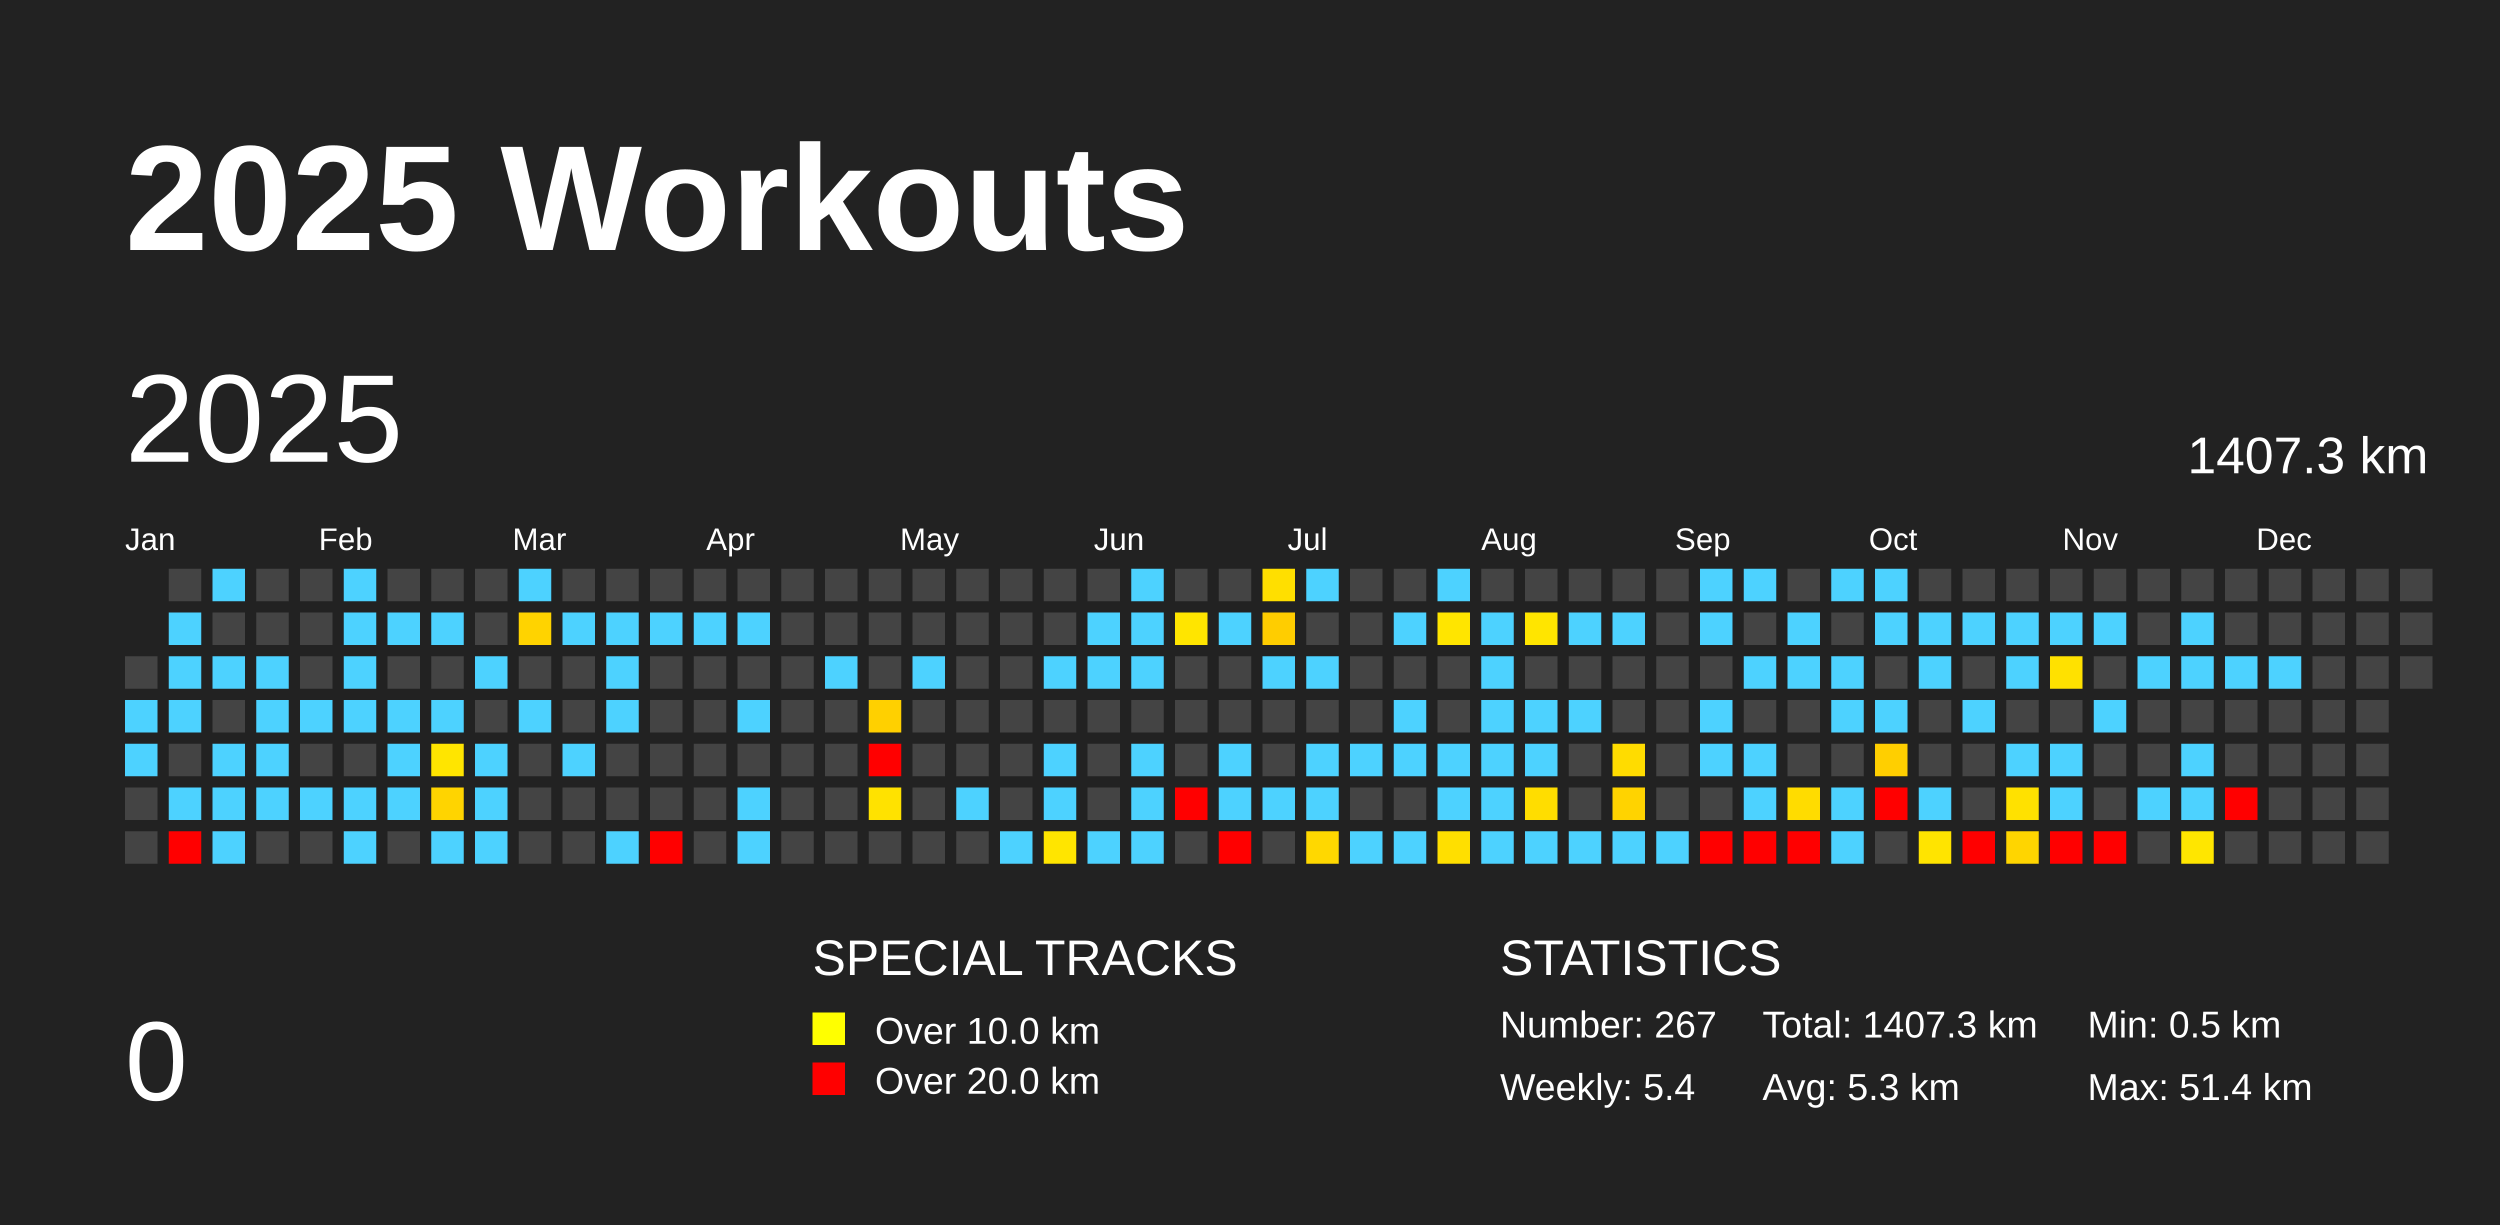
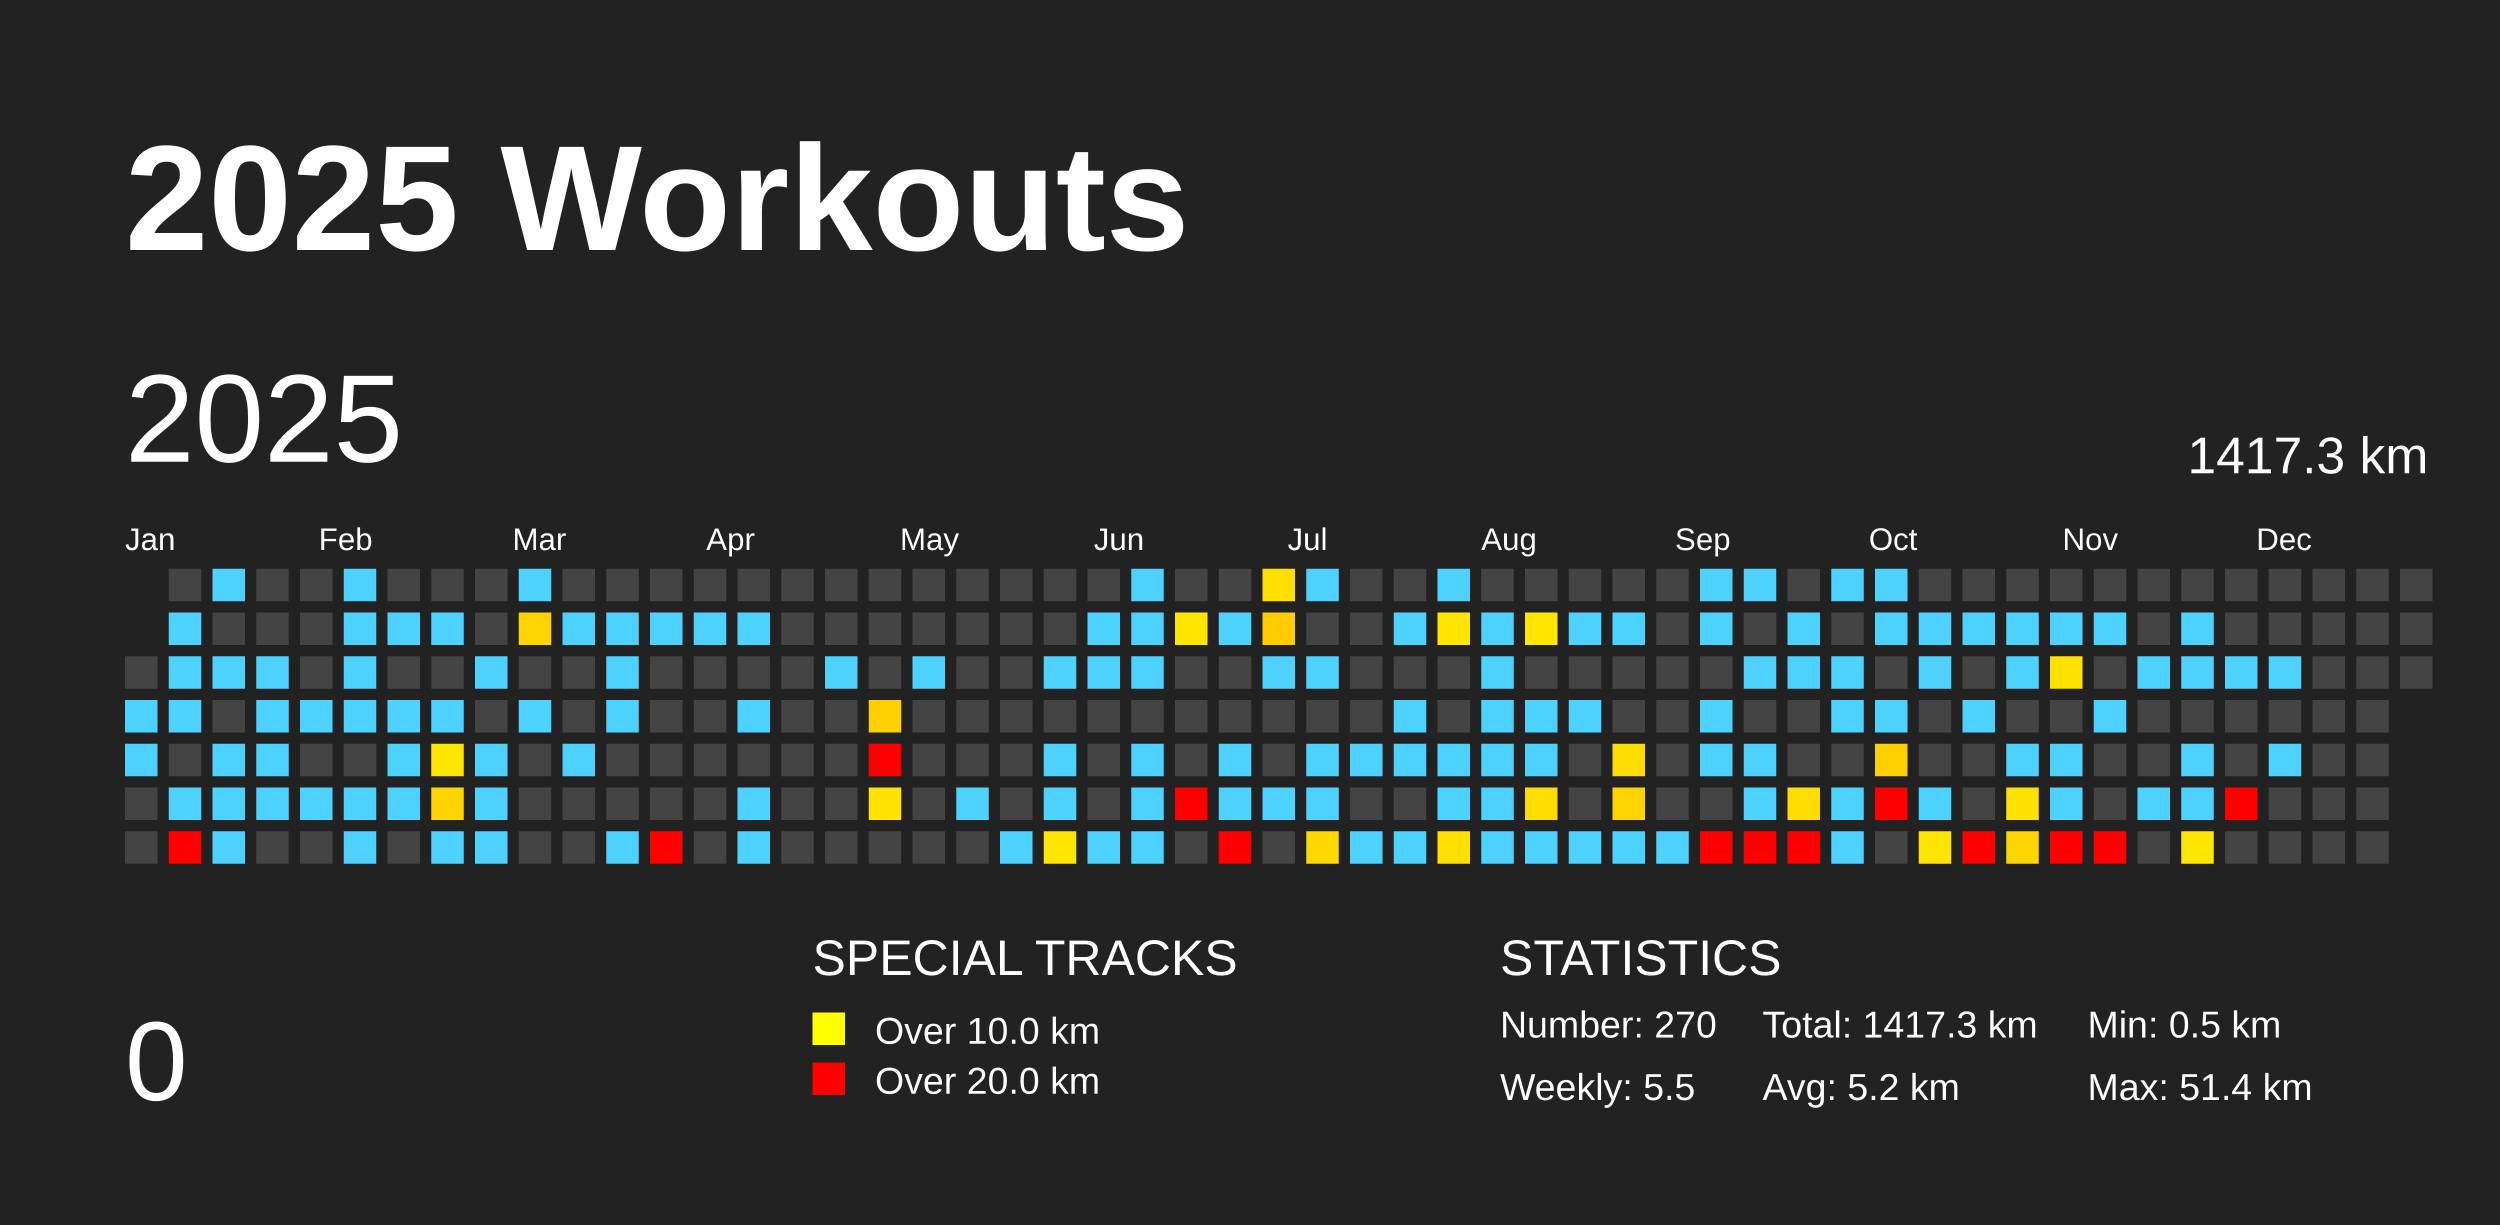
<svg xmlns="http://www.w3.org/2000/svg" baseProfile="full" height="98mm" version="1.1" viewBox="0,0,200,98" width="200mm">
  <defs />
  <rect fill="#222222" height="98" width="200" x="0" y="0" />
  <text fill="#FFFFFF" style="font-size:12px; font-family:Arial; font-weight:bold;" x="10" y="20">2025 Workouts</text>
  <text fill="#FFFFFF" style="font-size:9px; font-family:Arial" x="10" y="88">0</text>
  <text fill="#FFFFFF" style="font-size:4px; font-family:Arial" x="65" y="78">SPECIAL TRACKS</text>
  <rect fill="yellow" height="2.6" width="2.6" x="65" y="81" />
  <text fill="#FFFFFF" style="font-size:3px; font-family:Arial" x="70" y="83.5">Over 10.0 km</text>
  <rect fill="red" height="2.6" width="2.6" x="65" y="85" />
  <text fill="#FFFFFF" style="font-size:3px; font-family:Arial" x="70" y="87.5">Over 20.0 km</text>
  <text fill="#FFFFFF" style="font-size:4px; font-family:Arial" x="120" y="78">STATISTICS</text>
-   <text fill="#FFFFFF" style="font-size:3px; font-family:Arial" x="120" y="83">Number: 267</text>
-   <text fill="#FFFFFF" style="font-size:3px; font-family:Arial" x="120" y="88">Weekly: 5.4</text>
-   <text fill="#FFFFFF" style="font-size:3px; font-family:Arial" x="141" y="83">Total: 1407.3 km</text>
-   <text fill="#FFFFFF" style="font-size:3px; font-family:Arial" x="141" y="88">Avg: 5.3 km</text>
+   <text fill="#FFFFFF" style="font-size:3px; font-family:Arial" x="120" y="83">Number: 270</text>
+   <text fill="#FFFFFF" style="font-size:3px; font-family:Arial" x="120" y="88">Weekly: 5.5</text>
+   <text fill="#FFFFFF" style="font-size:3px; font-family:Arial" x="141" y="83">Total: 1417.3 km</text>
+   <text fill="#FFFFFF" style="font-size:3px; font-family:Arial" x="141" y="88">Avg: 5.2 km</text>
  <text fill="#FFFFFF" style="font-size:3px; font-family:Arial" x="167" y="83">Min: 0.5 km</text>
  <text fill="#FFFFFF" style="font-size:3px; font-family:Arial" x="167" y="88">Max: 51.4 km</text>
  <text dominant-baseline="hanging" fill="#FFFFFF" style="font-size:10.0px; font-family:Arial;" x="10" y="30">2025</text>
-   <text dominant-baseline="hanging" fill="#FFFFFF" style="font-size:4.125px; font-family:Arial;" x="175" y="35">1407.3 km</text>
+   <text dominant-baseline="hanging" fill="#FFFFFF" style="font-size:4.125px; font-family:Arial;" x="175" y="35">1417.3 km</text>
  <text fill="#FFFFFF" style="font-size:2.5px; font-family:Arial" x="10.0" y="44">Jan</text>
  <text fill="#FFFFFF" style="font-size:2.5px; font-family:Arial" x="25.5" y="44">Feb</text>
  <text fill="#FFFFFF" style="font-size:2.5px; font-family:Arial" x="41.0" y="44">Mar</text>
  <text fill="#FFFFFF" style="font-size:2.5px; font-family:Arial" x="56.5" y="44">Apr</text>
  <text fill="#FFFFFF" style="font-size:2.5px; font-family:Arial" x="72.0" y="44">May</text>
  <text fill="#FFFFFF" style="font-size:2.5px; font-family:Arial" x="87.5" y="44">Jun</text>
  <text fill="#FFFFFF" style="font-size:2.5px; font-family:Arial" x="103.0" y="44">Jul</text>
  <text fill="#FFFFFF" style="font-size:2.5px; font-family:Arial" x="118.5" y="44">Aug</text>
  <text fill="#FFFFFF" style="font-size:2.5px; font-family:Arial" x="134.0" y="44">Sep</text>
  <text fill="#FFFFFF" style="font-size:2.5px; font-family:Arial" x="149.5" y="44">Oct</text>
  <text fill="#FFFFFF" style="font-size:2.5px; font-family:Arial" x="165.0" y="44">Nov</text>
  <text fill="#FFFFFF" style="font-size:2.5px; font-family:Arial" x="180.5" y="44">Dec</text>
  <rect fill="#444444" height="2.6" width="2.6" x="10.0" y="52.5" />
  <rect fill="#4dd2ff" height="2.6" width="2.6" x="10.0" y="56.0" />
  <rect fill="#4dd2ff" height="2.6" width="2.6" x="10.0" y="59.5" />
  <rect fill="#444444" height="2.6" width="2.6" x="10.0" y="63.0" />
  <rect fill="#444444" height="2.6" width="2.6" x="10.0" y="66.5" />
  <rect fill="#444444" height="2.6" width="2.6" x="13.5" y="45.5" />
  <rect fill="#4dd2ff" height="2.6" width="2.6" x="13.5" y="49.0" />
  <rect fill="#4dd2ff" height="2.6" width="2.6" x="13.5" y="52.5" />
  <rect fill="#4dd2ff" height="2.6" width="2.6" x="13.5" y="56.0" />
  <rect fill="#444444" height="2.6" width="2.6" x="13.5" y="59.5" />
  <rect fill="#4dd2ff" height="2.6" width="2.6" x="13.5" y="63.0" />
  <rect fill="red" height="2.6" width="2.6" x="13.5" y="66.5" />
  <rect fill="#4dd2ff" height="2.6" width="2.6" x="17.0" y="45.5" />
  <rect fill="#444444" height="2.6" width="2.6" x="17.0" y="49.0" />
  <rect fill="#4dd2ff" height="2.6" width="2.6" x="17.0" y="52.5" />
  <rect fill="#444444" height="2.6" width="2.6" x="17.0" y="56.0" />
  <rect fill="#4dd2ff" height="2.6" width="2.6" x="17.0" y="59.5" />
  <rect fill="#4dd2ff" height="2.6" width="2.6" x="17.0" y="63.0" />
  <rect fill="#4dd2ff" height="2.6" width="2.6" x="17.0" y="66.5" />
  <rect fill="#444444" height="2.6" width="2.6" x="20.5" y="45.5" />
  <rect fill="#444444" height="2.6" width="2.6" x="20.5" y="49.0" />
  <rect fill="#4dd2ff" height="2.6" width="2.6" x="20.5" y="52.5" />
  <rect fill="#4dd2ff" height="2.6" width="2.6" x="20.5" y="56.0" />
  <rect fill="#4dd2ff" height="2.6" width="2.6" x="20.5" y="59.5" />
  <rect fill="#4dd2ff" height="2.6" width="2.6" x="20.5" y="63.0" />
  <rect fill="#444444" height="2.6" width="2.6" x="20.5" y="66.5" />
  <rect fill="#444444" height="2.6" width="2.6" x="24.0" y="45.5" />
  <rect fill="#444444" height="2.6" width="2.6" x="24.0" y="49.0" />
  <rect fill="#444444" height="2.6" width="2.6" x="24.0" y="52.5" />
  <rect fill="#4dd2ff" height="2.6" width="2.6" x="24.0" y="56.0" />
  <rect fill="#444444" height="2.6" width="2.6" x="24.0" y="59.5" />
  <rect fill="#4dd2ff" height="2.6" width="2.6" x="24.0" y="63.0" />
  <rect fill="#444444" height="2.6" width="2.6" x="24.0" y="66.5" />
  <rect fill="#4dd2ff" height="2.6" width="2.6" x="27.5" y="45.5" />
  <rect fill="#4dd2ff" height="2.6" width="2.6" x="27.5" y="49.0" />
  <rect fill="#4dd2ff" height="2.6" width="2.6" x="27.5" y="52.5" />
  <rect fill="#4dd2ff" height="2.6" width="2.6" x="27.5" y="56.0" />
  <rect fill="#444444" height="2.6" width="2.6" x="27.5" y="59.5" />
  <rect fill="#4dd2ff" height="2.6" width="2.6" x="27.5" y="63.0" />
  <rect fill="#4dd2ff" height="2.6" width="2.6" x="27.5" y="66.5" />
  <rect fill="#444444" height="2.6" width="2.6" x="31.0" y="45.5" />
  <rect fill="#4dd2ff" height="2.6" width="2.6" x="31.0" y="49.0" />
  <rect fill="#444444" height="2.6" width="2.6" x="31.0" y="52.5" />
  <rect fill="#4dd2ff" height="2.6" width="2.6" x="31.0" y="56.0" />
  <rect fill="#4dd2ff" height="2.6" width="2.6" x="31.0" y="59.5" />
  <rect fill="#4dd2ff" height="2.6" width="2.6" x="31.0" y="63.0" />
  <rect fill="#444444" height="2.6" width="2.6" x="31.0" y="66.5" />
  <rect fill="#444444" height="2.6" width="2.6" x="34.5" y="45.5" />
  <rect fill="#4dd2ff" height="2.6" width="2.6" x="34.5" y="49.0" />
  <rect fill="#444444" height="2.6" width="2.6" x="34.5" y="52.5" />
  <rect fill="#4dd2ff" height="2.6" width="2.6" x="34.5" y="56.0" />
  <rect fill="#ffe500" height="2.6" width="2.6" x="34.5" y="59.5" />
  <rect fill="#ffd400" height="2.6" width="2.6" x="34.5" y="63.0" />
  <rect fill="#4dd2ff" height="2.6" width="2.6" x="34.5" y="66.5" />
  <rect fill="#444444" height="2.6" width="2.6" x="38.0" y="45.5" />
  <rect fill="#444444" height="2.6" width="2.6" x="38.0" y="49.0" />
  <rect fill="#4dd2ff" height="2.6" width="2.6" x="38.0" y="52.5" />
  <rect fill="#444444" height="2.6" width="2.6" x="38.0" y="56.0" />
  <rect fill="#4dd2ff" height="2.6" width="2.6" x="38.0" y="59.5" />
  <rect fill="#4dd2ff" height="2.6" width="2.6" x="38.0" y="63.0" />
  <rect fill="#4dd2ff" height="2.6" width="2.6" x="38.0" y="66.5" />
  <rect fill="#4dd2ff" height="2.6" width="2.6" x="41.5" y="45.5" />
  <rect fill="#ffd300" height="2.6" width="2.6" x="41.5" y="49.0" />
  <rect fill="#444444" height="2.6" width="2.6" x="41.5" y="52.5" />
  <rect fill="#4dd2ff" height="2.6" width="2.6" x="41.5" y="56.0" />
  <rect fill="#444444" height="2.6" width="2.6" x="41.5" y="59.5" />
  <rect fill="#444444" height="2.6" width="2.6" x="41.5" y="63.0" />
  <rect fill="#444444" height="2.6" width="2.6" x="41.5" y="66.5" />
  <rect fill="#444444" height="2.6" width="2.6" x="45.0" y="45.5" />
  <rect fill="#4dd2ff" height="2.6" width="2.6" x="45.0" y="49.0" />
  <rect fill="#444444" height="2.6" width="2.6" x="45.0" y="52.5" />
  <rect fill="#444444" height="2.6" width="2.6" x="45.0" y="56.0" />
  <rect fill="#4dd2ff" height="2.6" width="2.6" x="45.0" y="59.5" />
  <rect fill="#444444" height="2.6" width="2.6" x="45.0" y="63.0" />
  <rect fill="#444444" height="2.6" width="2.6" x="45.0" y="66.5" />
  <rect fill="#444444" height="2.6" width="2.6" x="48.5" y="45.5" />
  <rect fill="#4dd2ff" height="2.6" width="2.6" x="48.5" y="49.0" />
  <rect fill="#4dd2ff" height="2.6" width="2.6" x="48.5" y="52.5" />
  <rect fill="#4dd2ff" height="2.6" width="2.6" x="48.5" y="56.0" />
  <rect fill="#444444" height="2.6" width="2.6" x="48.5" y="59.5" />
  <rect fill="#444444" height="2.6" width="2.6" x="48.5" y="63.0" />
  <rect fill="#4dd2ff" height="2.6" width="2.6" x="48.5" y="66.5" />
  <rect fill="#444444" height="2.6" width="2.6" x="52.0" y="45.5" />
  <rect fill="#4dd2ff" height="2.6" width="2.6" x="52.0" y="49.0" />
  <rect fill="#444444" height="2.6" width="2.6" x="52.0" y="52.5" />
  <rect fill="#444444" height="2.6" width="2.6" x="52.0" y="56.0" />
  <rect fill="#444444" height="2.6" width="2.6" x="52.0" y="59.5" />
  <rect fill="#444444" height="2.6" width="2.6" x="52.0" y="63.0" />
  <rect fill="red" height="2.6" width="2.6" x="52.0" y="66.5" />
  <rect fill="#444444" height="2.6" width="2.6" x="55.5" y="45.5" />
  <rect fill="#4dd2ff" height="2.6" width="2.6" x="55.5" y="49.0" />
  <rect fill="#444444" height="2.6" width="2.6" x="55.5" y="52.5" />
  <rect fill="#444444" height="2.6" width="2.6" x="55.5" y="56.0" />
  <rect fill="#444444" height="2.6" width="2.6" x="55.5" y="59.5" />
  <rect fill="#444444" height="2.6" width="2.6" x="55.5" y="63.0" />
  <rect fill="#444444" height="2.6" width="2.6" x="55.5" y="66.5" />
  <rect fill="#444444" height="2.6" width="2.6" x="59.0" y="45.5" />
  <rect fill="#4dd2ff" height="2.6" width="2.6" x="59.0" y="49.0" />
  <rect fill="#444444" height="2.6" width="2.6" x="59.0" y="52.5" />
  <rect fill="#4dd2ff" height="2.6" width="2.6" x="59.0" y="56.0" />
  <rect fill="#444444" height="2.6" width="2.6" x="59.0" y="59.5" />
  <rect fill="#4dd2ff" height="2.6" width="2.6" x="59.0" y="63.0" />
  <rect fill="#4dd2ff" height="2.6" width="2.6" x="59.0" y="66.5" />
  <rect fill="#444444" height="2.6" width="2.6" x="62.5" y="45.5" />
  <rect fill="#444444" height="2.6" width="2.6" x="62.5" y="49.0" />
  <rect fill="#444444" height="2.6" width="2.6" x="62.5" y="52.5" />
  <rect fill="#444444" height="2.6" width="2.6" x="62.5" y="56.0" />
  <rect fill="#444444" height="2.6" width="2.6" x="62.5" y="59.5" />
  <rect fill="#444444" height="2.6" width="2.6" x="62.5" y="63.0" />
  <rect fill="#444444" height="2.6" width="2.6" x="62.5" y="66.5" />
  <rect fill="#444444" height="2.6" width="2.6" x="66.0" y="45.5" />
  <rect fill="#444444" height="2.6" width="2.6" x="66.0" y="49.0" />
  <rect fill="#4dd2ff" height="2.6" width="2.6" x="66.0" y="52.5" />
  <rect fill="#444444" height="2.6" width="2.6" x="66.0" y="56.0" />
  <rect fill="#444444" height="2.6" width="2.6" x="66.0" y="59.5" />
  <rect fill="#444444" height="2.6" width="2.6" x="66.0" y="63.0" />
  <rect fill="#444444" height="2.6" width="2.6" x="66.0" y="66.5" />
  <rect fill="#444444" height="2.6" width="2.6" x="69.5" y="45.5" />
  <rect fill="#444444" height="2.6" width="2.6" x="69.5" y="49.0" />
  <rect fill="#444444" height="2.6" width="2.6" x="69.5" y="52.5" />
  <rect fill="#ffd000" height="2.6" width="2.6" x="69.5" y="56.0" />
  <rect fill="red" height="2.6" width="2.6" x="69.5" y="59.5" />
  <rect fill="#ffe200" height="2.6" width="2.6" x="69.5" y="63.0" />
  <rect fill="#444444" height="2.6" width="2.6" x="69.5" y="66.5" />
  <rect fill="#444444" height="2.6" width="2.6" x="73.0" y="45.5" />
  <rect fill="#444444" height="2.6" width="2.6" x="73.0" y="49.0" />
  <rect fill="#4dd2ff" height="2.6" width="2.6" x="73.0" y="52.5" />
  <rect fill="#444444" height="2.6" width="2.6" x="73.0" y="56.0" />
  <rect fill="#444444" height="2.6" width="2.6" x="73.0" y="59.5" />
  <rect fill="#444444" height="2.6" width="2.6" x="73.0" y="63.0" />
  <rect fill="#444444" height="2.6" width="2.6" x="73.0" y="66.5" />
  <rect fill="#444444" height="2.6" width="2.6" x="76.5" y="45.5" />
  <rect fill="#444444" height="2.6" width="2.6" x="76.5" y="49.0" />
  <rect fill="#444444" height="2.6" width="2.6" x="76.5" y="52.5" />
  <rect fill="#444444" height="2.6" width="2.6" x="76.5" y="56.0" />
  <rect fill="#444444" height="2.6" width="2.6" x="76.5" y="59.5" />
  <rect fill="#4dd2ff" height="2.6" width="2.6" x="76.5" y="63.0" />
  <rect fill="#444444" height="2.6" width="2.6" x="76.5" y="66.5" />
  <rect fill="#444444" height="2.6" width="2.6" x="80.0" y="45.5" />
  <rect fill="#444444" height="2.6" width="2.6" x="80.0" y="49.0" />
  <rect fill="#444444" height="2.6" width="2.6" x="80.0" y="52.5" />
  <rect fill="#444444" height="2.6" width="2.6" x="80.0" y="56.0" />
  <rect fill="#444444" height="2.6" width="2.6" x="80.0" y="59.5" />
  <rect fill="#444444" height="2.6" width="2.6" x="80.0" y="63.0" />
  <rect fill="#4dd2ff" height="2.6" width="2.6" x="80.0" y="66.5" />
  <rect fill="#444444" height="2.6" width="2.6" x="83.5" y="45.5" />
  <rect fill="#444444" height="2.6" width="2.6" x="83.5" y="49.0" />
  <rect fill="#4dd2ff" height="2.6" width="2.6" x="83.5" y="52.5" />
  <rect fill="#444444" height="2.6" width="2.6" x="83.5" y="56.0" />
  <rect fill="#4dd2ff" height="2.6" width="2.6" x="83.5" y="59.5" />
  <rect fill="#4dd2ff" height="2.6" width="2.6" x="83.5" y="63.0" />
  <rect fill="#ffe500" height="2.6" width="2.6" x="83.5" y="66.5" />
  <rect fill="#444444" height="2.6" width="2.6" x="87.0" y="45.5" />
  <rect fill="#4dd2ff" height="2.6" width="2.6" x="87.0" y="49.0" />
  <rect fill="#4dd2ff" height="2.6" width="2.6" x="87.0" y="52.5" />
  <rect fill="#444444" height="2.6" width="2.6" x="87.0" y="56.0" />
  <rect fill="#444444" height="2.6" width="2.6" x="87.0" y="59.5" />
  <rect fill="#444444" height="2.6" width="2.6" x="87.0" y="63.0" />
  <rect fill="#4dd2ff" height="2.6" width="2.6" x="87.0" y="66.5" />
  <rect fill="#4dd2ff" height="2.6" width="2.6" x="90.5" y="45.5" />
  <rect fill="#4dd2ff" height="2.6" width="2.6" x="90.5" y="49.0" />
  <rect fill="#4dd2ff" height="2.6" width="2.6" x="90.5" y="52.5" />
  <rect fill="#444444" height="2.6" width="2.6" x="90.5" y="56.0" />
  <rect fill="#4dd2ff" height="2.6" width="2.6" x="90.5" y="59.5" />
  <rect fill="#4dd2ff" height="2.6" width="2.6" x="90.5" y="63.0" />
  <rect fill="#4dd2ff" height="2.6" width="2.6" x="90.5" y="66.5" />
  <rect fill="#444444" height="2.6" width="2.6" x="94.0" y="45.5" />
  <rect fill="#ffe500" height="2.6" width="2.6" x="94.0" y="49.0" />
  <rect fill="#444444" height="2.6" width="2.6" x="94.0" y="52.5" />
  <rect fill="#444444" height="2.6" width="2.6" x="94.0" y="56.0" />
  <rect fill="#444444" height="2.6" width="2.6" x="94.0" y="59.5" />
  <rect fill="red" height="2.6" width="2.6" x="94.0" y="63.0" />
  <rect fill="#444444" height="2.6" width="2.6" x="94.0" y="66.5" />
  <rect fill="#444444" height="2.6" width="2.6" x="97.5" y="45.5" />
  <rect fill="#4dd2ff" height="2.6" width="2.6" x="97.5" y="49.0" />
  <rect fill="#444444" height="2.6" width="2.6" x="97.5" y="52.5" />
  <rect fill="#444444" height="2.6" width="2.6" x="97.5" y="56.0" />
  <rect fill="#4dd2ff" height="2.6" width="2.6" x="97.5" y="59.5" />
  <rect fill="#4dd2ff" height="2.6" width="2.6" x="97.5" y="63.0" />
  <rect fill="red" height="2.6" width="2.6" x="97.5" y="66.5" />
  <rect fill="#ffdf00" height="2.6" width="2.6" x="101.0" y="45.5" />
  <rect fill="#ffcd00" height="2.6" width="2.6" x="101.0" y="49.0" />
  <rect fill="#4dd2ff" height="2.6" width="2.6" x="101.0" y="52.5" />
  <rect fill="#444444" height="2.6" width="2.6" x="101.0" y="56.0" />
  <rect fill="#444444" height="2.6" width="2.6" x="101.0" y="59.5" />
  <rect fill="#4dd2ff" height="2.6" width="2.6" x="101.0" y="63.0" />
  <rect fill="#444444" height="2.6" width="2.6" x="101.0" y="66.5" />
  <rect fill="#4dd2ff" height="2.6" width="2.6" x="104.5" y="45.5" />
  <rect fill="#444444" height="2.6" width="2.6" x="104.5" y="49.0" />
  <rect fill="#4dd2ff" height="2.6" width="2.6" x="104.5" y="52.5" />
  <rect fill="#444444" height="2.6" width="2.6" x="104.5" y="56.0" />
  <rect fill="#4dd2ff" height="2.6" width="2.6" x="104.5" y="59.5" />
  <rect fill="#4dd2ff" height="2.6" width="2.6" x="104.5" y="63.0" />
  <rect fill="#ffd800" height="2.6" width="2.6" x="104.5" y="66.5" />
  <rect fill="#444444" height="2.6" width="2.6" x="108.0" y="45.5" />
  <rect fill="#444444" height="2.6" width="2.6" x="108.0" y="49.0" />
  <rect fill="#444444" height="2.6" width="2.6" x="108.0" y="52.5" />
  <rect fill="#444444" height="2.6" width="2.6" x="108.0" y="56.0" />
  <rect fill="#4dd2ff" height="2.6" width="2.6" x="108.0" y="59.5" />
  <rect fill="#444444" height="2.6" width="2.6" x="108.0" y="63.0" />
  <rect fill="#4dd2ff" height="2.6" width="2.6" x="108.0" y="66.5" />
  <rect fill="#444444" height="2.6" width="2.6" x="111.5" y="45.5" />
  <rect fill="#4dd2ff" height="2.6" width="2.6" x="111.5" y="49.0" />
  <rect fill="#444444" height="2.6" width="2.6" x="111.5" y="52.5" />
  <rect fill="#4dd2ff" height="2.6" width="2.6" x="111.5" y="56.0" />
  <rect fill="#4dd2ff" height="2.6" width="2.6" x="111.5" y="59.5" />
  <rect fill="#444444" height="2.6" width="2.6" x="111.5" y="63.0" />
  <rect fill="#4dd2ff" height="2.6" width="2.6" x="111.5" y="66.5" />
  <rect fill="#4dd2ff" height="2.6" width="2.6" x="115.0" y="45.5" />
  <rect fill="#ffe500" height="2.6" width="2.6" x="115.0" y="49.0" />
  <rect fill="#444444" height="2.6" width="2.6" x="115.0" y="52.5" />
  <rect fill="#444444" height="2.6" width="2.6" x="115.0" y="56.0" />
  <rect fill="#4dd2ff" height="2.6" width="2.6" x="115.0" y="59.5" />
  <rect fill="#4dd2ff" height="2.6" width="2.6" x="115.0" y="63.0" />
  <rect fill="#ffdf00" height="2.6" width="2.6" x="115.0" y="66.5" />
  <rect fill="#444444" height="2.6" width="2.6" x="118.5" y="45.5" />
  <rect fill="#4dd2ff" height="2.6" width="2.6" x="118.5" y="49.0" />
  <rect fill="#4dd2ff" height="2.6" width="2.6" x="118.5" y="52.5" />
  <rect fill="#4dd2ff" height="2.6" width="2.6" x="118.5" y="56.0" />
  <rect fill="#4dd2ff" height="2.6" width="2.6" x="118.5" y="59.5" />
  <rect fill="#4dd2ff" height="2.6" width="2.6" x="118.5" y="63.0" />
  <rect fill="#4dd2ff" height="2.6" width="2.6" x="118.5" y="66.5" />
  <rect fill="#444444" height="2.6" width="2.6" x="122.0" y="45.5" />
  <rect fill="#ffe500" height="2.6" width="2.6" x="122.0" y="49.0" />
  <rect fill="#444444" height="2.6" width="2.6" x="122.0" y="52.5" />
  <rect fill="#4dd2ff" height="2.6" width="2.6" x="122.0" y="56.0" />
  <rect fill="#4dd2ff" height="2.6" width="2.6" x="122.0" y="59.5" />
  <rect fill="#ffdd00" height="2.6" width="2.6" x="122.0" y="63.0" />
  <rect fill="#4dd2ff" height="2.6" width="2.6" x="122.0" y="66.5" />
  <rect fill="#444444" height="2.6" width="2.6" x="125.5" y="45.5" />
  <rect fill="#4dd2ff" height="2.6" width="2.6" x="125.5" y="49.0" />
  <rect fill="#444444" height="2.6" width="2.6" x="125.5" y="52.5" />
  <rect fill="#4dd2ff" height="2.6" width="2.6" x="125.5" y="56.0" />
  <rect fill="#444444" height="2.6" width="2.6" x="125.5" y="59.5" />
  <rect fill="#444444" height="2.6" width="2.6" x="125.5" y="63.0" />
  <rect fill="#4dd2ff" height="2.6" width="2.6" x="125.5" y="66.5" />
  <rect fill="#444444" height="2.6" width="2.6" x="129.0" y="45.5" />
  <rect fill="#4dd2ff" height="2.6" width="2.6" x="129.0" y="49.0" />
  <rect fill="#444444" height="2.6" width="2.6" x="129.0" y="52.5" />
  <rect fill="#444444" height="2.6" width="2.6" x="129.0" y="56.0" />
  <rect fill="#ffdc00" height="2.6" width="2.6" x="129.0" y="59.5" />
  <rect fill="#ffd300" height="2.6" width="2.6" x="129.0" y="63.0" />
  <rect fill="#4dd2ff" height="2.6" width="2.6" x="129.0" y="66.5" />
  <rect fill="#444444" height="2.6" width="2.6" x="132.5" y="45.5" />
  <rect fill="#444444" height="2.6" width="2.6" x="132.5" y="49.0" />
  <rect fill="#444444" height="2.6" width="2.6" x="132.5" y="52.5" />
  <rect fill="#444444" height="2.6" width="2.6" x="132.5" y="56.0" />
  <rect fill="#444444" height="2.6" width="2.6" x="132.5" y="59.5" />
  <rect fill="#444444" height="2.6" width="2.6" x="132.5" y="63.0" />
  <rect fill="#4dd2ff" height="2.6" width="2.6" x="132.5" y="66.5" />
  <rect fill="#4dd2ff" height="2.6" width="2.6" x="136.0" y="45.5" />
  <rect fill="#4dd2ff" height="2.6" width="2.6" x="136.0" y="49.0" />
  <rect fill="#444444" height="2.6" width="2.6" x="136.0" y="52.5" />
  <rect fill="#4dd2ff" height="2.6" width="2.6" x="136.0" y="56.0" />
  <rect fill="#4dd2ff" height="2.6" width="2.6" x="136.0" y="59.5" />
  <rect fill="#444444" height="2.6" width="2.6" x="136.0" y="63.0" />
  <rect fill="red" height="2.6" width="2.6" x="136.0" y="66.5" />
  <rect fill="#4dd2ff" height="2.6" width="2.6" x="139.5" y="45.5" />
  <rect fill="#444444" height="2.6" width="2.6" x="139.5" y="49.0" />
  <rect fill="#4dd2ff" height="2.6" width="2.6" x="139.5" y="52.5" />
  <rect fill="#444444" height="2.6" width="2.6" x="139.5" y="56.0" />
  <rect fill="#4dd2ff" height="2.6" width="2.6" x="139.5" y="59.5" />
  <rect fill="#4dd2ff" height="2.6" width="2.6" x="139.5" y="63.0" />
  <rect fill="red" height="2.6" width="2.6" x="139.5" y="66.5" />
  <rect fill="#444444" height="2.6" width="2.6" x="143.0" y="45.5" />
  <rect fill="#4dd2ff" height="2.6" width="2.6" x="143.0" y="49.0" />
  <rect fill="#4dd2ff" height="2.6" width="2.6" x="143.0" y="52.5" />
  <rect fill="#444444" height="2.6" width="2.6" x="143.0" y="56.0" />
  <rect fill="#444444" height="2.6" width="2.6" x="143.0" y="59.5" />
  <rect fill="#ffdc00" height="2.6" width="2.6" x="143.0" y="63.0" />
  <rect fill="red" height="2.6" width="2.6" x="143.0" y="66.5" />
  <rect fill="#4dd2ff" height="2.6" width="2.6" x="146.5" y="45.5" />
  <rect fill="#444444" height="2.6" width="2.6" x="146.5" y="49.0" />
  <rect fill="#4dd2ff" height="2.6" width="2.6" x="146.5" y="52.5" />
  <rect fill="#4dd2ff" height="2.6" width="2.6" x="146.5" y="56.0" />
  <rect fill="#444444" height="2.6" width="2.6" x="146.5" y="59.5" />
  <rect fill="#4dd2ff" height="2.6" width="2.6" x="146.5" y="63.0" />
  <rect fill="#4dd2ff" height="2.6" width="2.6" x="146.5" y="66.5" />
  <rect fill="#4dd2ff" height="2.6" width="2.6" x="150.0" y="45.5" />
  <rect fill="#4dd2ff" height="2.6" width="2.6" x="150.0" y="49.0" />
  <rect fill="#444444" height="2.6" width="2.6" x="150.0" y="52.5" />
  <rect fill="#4dd2ff" height="2.6" width="2.6" x="150.0" y="56.0" />
  <rect fill="#ffcf00" height="2.6" width="2.6" x="150.0" y="59.5" />
  <rect fill="red" height="2.6" width="2.6" x="150.0" y="63.0" />
  <rect fill="#444444" height="2.6" width="2.6" x="150.0" y="66.5" />
  <rect fill="#444444" height="2.6" width="2.6" x="153.5" y="45.5" />
  <rect fill="#4dd2ff" height="2.6" width="2.6" x="153.5" y="49.0" />
  <rect fill="#4dd2ff" height="2.6" width="2.6" x="153.5" y="52.5" />
  <rect fill="#444444" height="2.6" width="2.6" x="153.5" y="56.0" />
  <rect fill="#444444" height="2.6" width="2.6" x="153.5" y="59.5" />
  <rect fill="#4dd2ff" height="2.6" width="2.6" x="153.5" y="63.0" />
  <rect fill="#ffe400" height="2.6" width="2.6" x="153.5" y="66.5" />
  <rect fill="#444444" height="2.6" width="2.6" x="157.0" y="45.5" />
  <rect fill="#4dd2ff" height="2.6" width="2.6" x="157.0" y="49.0" />
  <rect fill="#444444" height="2.6" width="2.6" x="157.0" y="52.5" />
  <rect fill="#4dd2ff" height="2.6" width="2.6" x="157.0" y="56.0" />
  <rect fill="#444444" height="2.6" width="2.6" x="157.0" y="59.5" />
  <rect fill="#444444" height="2.6" width="2.6" x="157.0" y="63.0" />
  <rect fill="red" height="2.6" width="2.6" x="157.0" y="66.5" />
  <rect fill="#444444" height="2.6" width="2.6" x="160.5" y="45.5" />
  <rect fill="#4dd2ff" height="2.6" width="2.6" x="160.5" y="49.0" />
  <rect fill="#4dd2ff" height="2.6" width="2.6" x="160.5" y="52.5" />
  <rect fill="#444444" height="2.6" width="2.6" x="160.5" y="56.0" />
  <rect fill="#4dd2ff" height="2.6" width="2.6" x="160.5" y="59.5" />
  <rect fill="#ffe100" height="2.6" width="2.6" x="160.5" y="63.0" />
  <rect fill="#ffd500" height="2.6" width="2.6" x="160.5" y="66.5" />
  <rect fill="#444444" height="2.6" width="2.6" x="164.0" y="45.5" />
  <rect fill="#4dd2ff" height="2.6" width="2.6" x="164.0" y="49.0" />
  <rect fill="#ffe100" height="2.6" width="2.6" x="164.0" y="52.5" />
  <rect fill="#444444" height="2.6" width="2.6" x="164.0" y="56.0" />
  <rect fill="#4dd2ff" height="2.6" width="2.6" x="164.0" y="59.5" />
  <rect fill="#4dd2ff" height="2.6" width="2.6" x="164.0" y="63.0" />
  <rect fill="red" height="2.6" width="2.6" x="164.0" y="66.5" />
  <rect fill="#444444" height="2.6" width="2.6" x="167.5" y="45.5" />
  <rect fill="#4dd2ff" height="2.6" width="2.6" x="167.5" y="49.0" />
  <rect fill="#444444" height="2.6" width="2.6" x="167.5" y="52.5" />
  <rect fill="#4dd2ff" height="2.6" width="2.6" x="167.5" y="56.0" />
  <rect fill="#444444" height="2.6" width="2.6" x="167.5" y="59.5" />
  <rect fill="#444444" height="2.6" width="2.6" x="167.5" y="63.0" />
  <rect fill="red" height="2.6" width="2.6" x="167.5" y="66.5" />
  <rect fill="#444444" height="2.6" width="2.6" x="171.0" y="45.5" />
  <rect fill="#444444" height="2.6" width="2.6" x="171.0" y="49.0" />
  <rect fill="#4dd2ff" height="2.6" width="2.6" x="171.0" y="52.5" />
  <rect fill="#444444" height="2.6" width="2.6" x="171.0" y="56.0" />
  <rect fill="#444444" height="2.6" width="2.6" x="171.0" y="59.5" />
  <rect fill="#4dd2ff" height="2.6" width="2.6" x="171.0" y="63.0" />
  <rect fill="#444444" height="2.6" width="2.6" x="171.0" y="66.5" />
  <rect fill="#444444" height="2.6" width="2.6" x="174.5" y="45.5" />
  <rect fill="#4dd2ff" height="2.6" width="2.6" x="174.5" y="49.0" />
  <rect fill="#4dd2ff" height="2.6" width="2.6" x="174.5" y="52.5" />
  <rect fill="#444444" height="2.6" width="2.6" x="174.5" y="56.0" />
  <rect fill="#4dd2ff" height="2.6" width="2.6" x="174.5" y="59.5" />
  <rect fill="#4dd2ff" height="2.6" width="2.6" x="174.5" y="63.0" />
  <rect fill="#ffe600" height="2.6" width="2.6" x="174.5" y="66.5" />
  <rect fill="#444444" height="2.6" width="2.6" x="178.0" y="45.5" />
  <rect fill="#444444" height="2.6" width="2.6" x="178.0" y="49.0" />
  <rect fill="#4dd2ff" height="2.6" width="2.6" x="178.0" y="52.5" />
  <rect fill="#444444" height="2.6" width="2.6" x="178.0" y="56.0" />
  <rect fill="#444444" height="2.6" width="2.6" x="178.0" y="59.5" />
  <rect fill="red" height="2.6" width="2.6" x="178.0" y="63.0" />
  <rect fill="#444444" height="2.6" width="2.6" x="178.0" y="66.5" />
  <rect fill="#444444" height="2.6" width="2.6" x="181.5" y="45.5" />
  <rect fill="#444444" height="2.6" width="2.6" x="181.5" y="49.0" />
  <rect fill="#4dd2ff" height="2.6" width="2.6" x="181.5" y="52.5" />
  <rect fill="#444444" height="2.6" width="2.6" x="181.5" y="56.0" />
-   <rect fill="#444444" height="2.6" width="2.6" x="181.5" y="59.5" />
+   <rect fill="#4dd2ff" height="2.6" width="2.6" x="181.5" y="59.5" />
  <rect fill="#444444" height="2.6" width="2.6" x="181.5" y="63.0" />
  <rect fill="#444444" height="2.6" width="2.6" x="181.5" y="66.5" />
  <rect fill="#444444" height="2.6" width="2.6" x="185.0" y="45.5" />
  <rect fill="#444444" height="2.6" width="2.6" x="185.0" y="49.0" />
  <rect fill="#444444" height="2.6" width="2.6" x="185.0" y="52.5" />
  <rect fill="#444444" height="2.6" width="2.6" x="185.0" y="56.0" />
  <rect fill="#444444" height="2.6" width="2.6" x="185.0" y="59.5" />
  <rect fill="#444444" height="2.6" width="2.6" x="185.0" y="63.0" />
  <rect fill="#444444" height="2.6" width="2.6" x="185.0" y="66.5" />
  <rect fill="#444444" height="2.6" width="2.6" x="188.5" y="45.5" />
  <rect fill="#444444" height="2.6" width="2.6" x="188.5" y="49.0" />
  <rect fill="#444444" height="2.6" width="2.6" x="188.5" y="52.5" />
  <rect fill="#444444" height="2.6" width="2.6" x="188.5" y="56.0" />
  <rect fill="#444444" height="2.6" width="2.6" x="188.5" y="59.5" />
  <rect fill="#444444" height="2.6" width="2.6" x="188.5" y="63.0" />
  <rect fill="#444444" height="2.6" width="2.6" x="188.5" y="66.5" />
  <rect fill="#444444" height="2.6" width="2.6" x="192.0" y="45.5" />
  <rect fill="#444444" height="2.6" width="2.6" x="192.0" y="49.0" />
  <rect fill="#444444" height="2.6" width="2.6" x="192.0" y="52.5" />
</svg>
